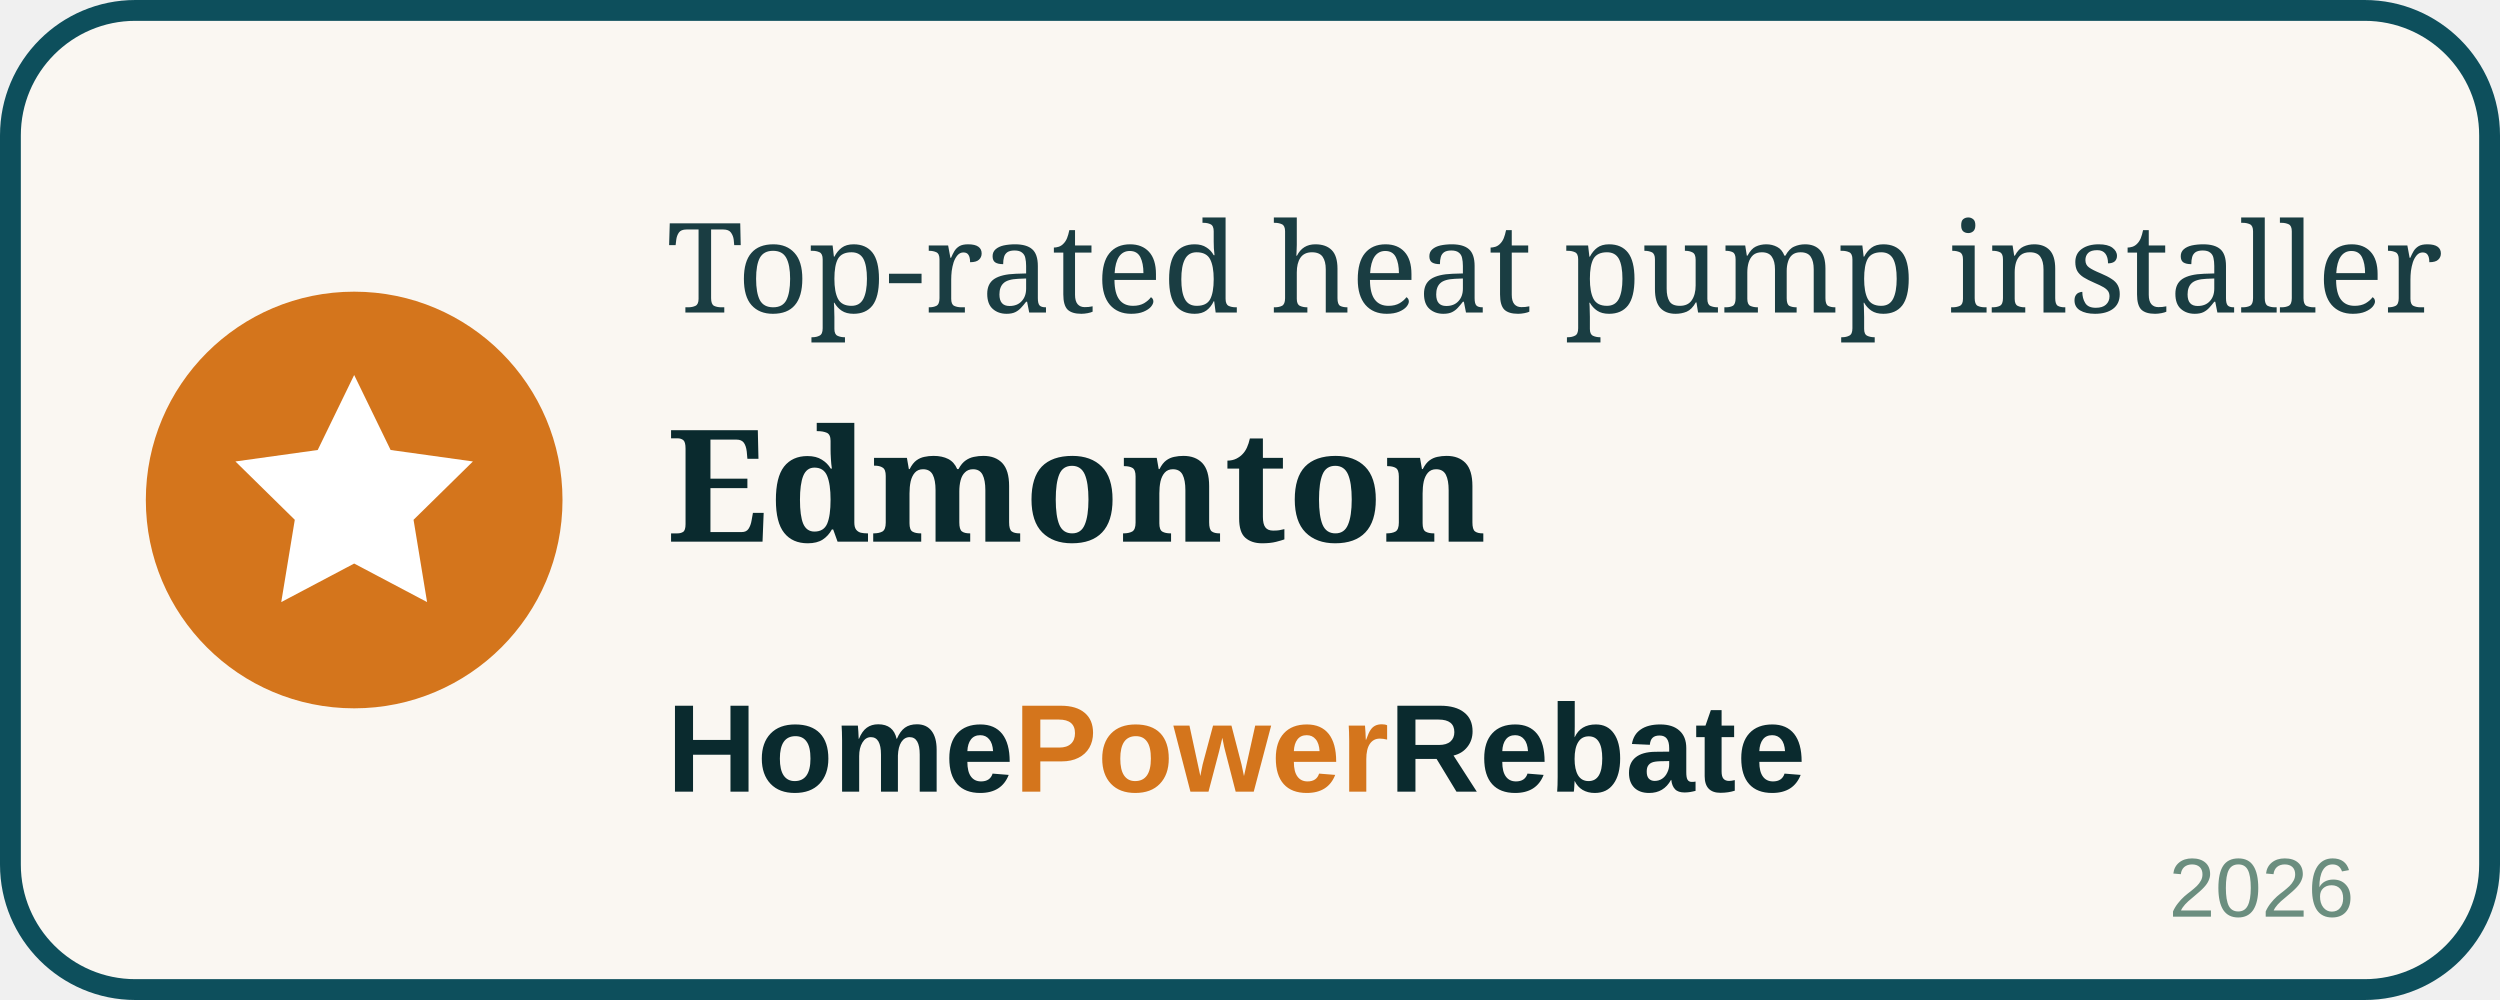
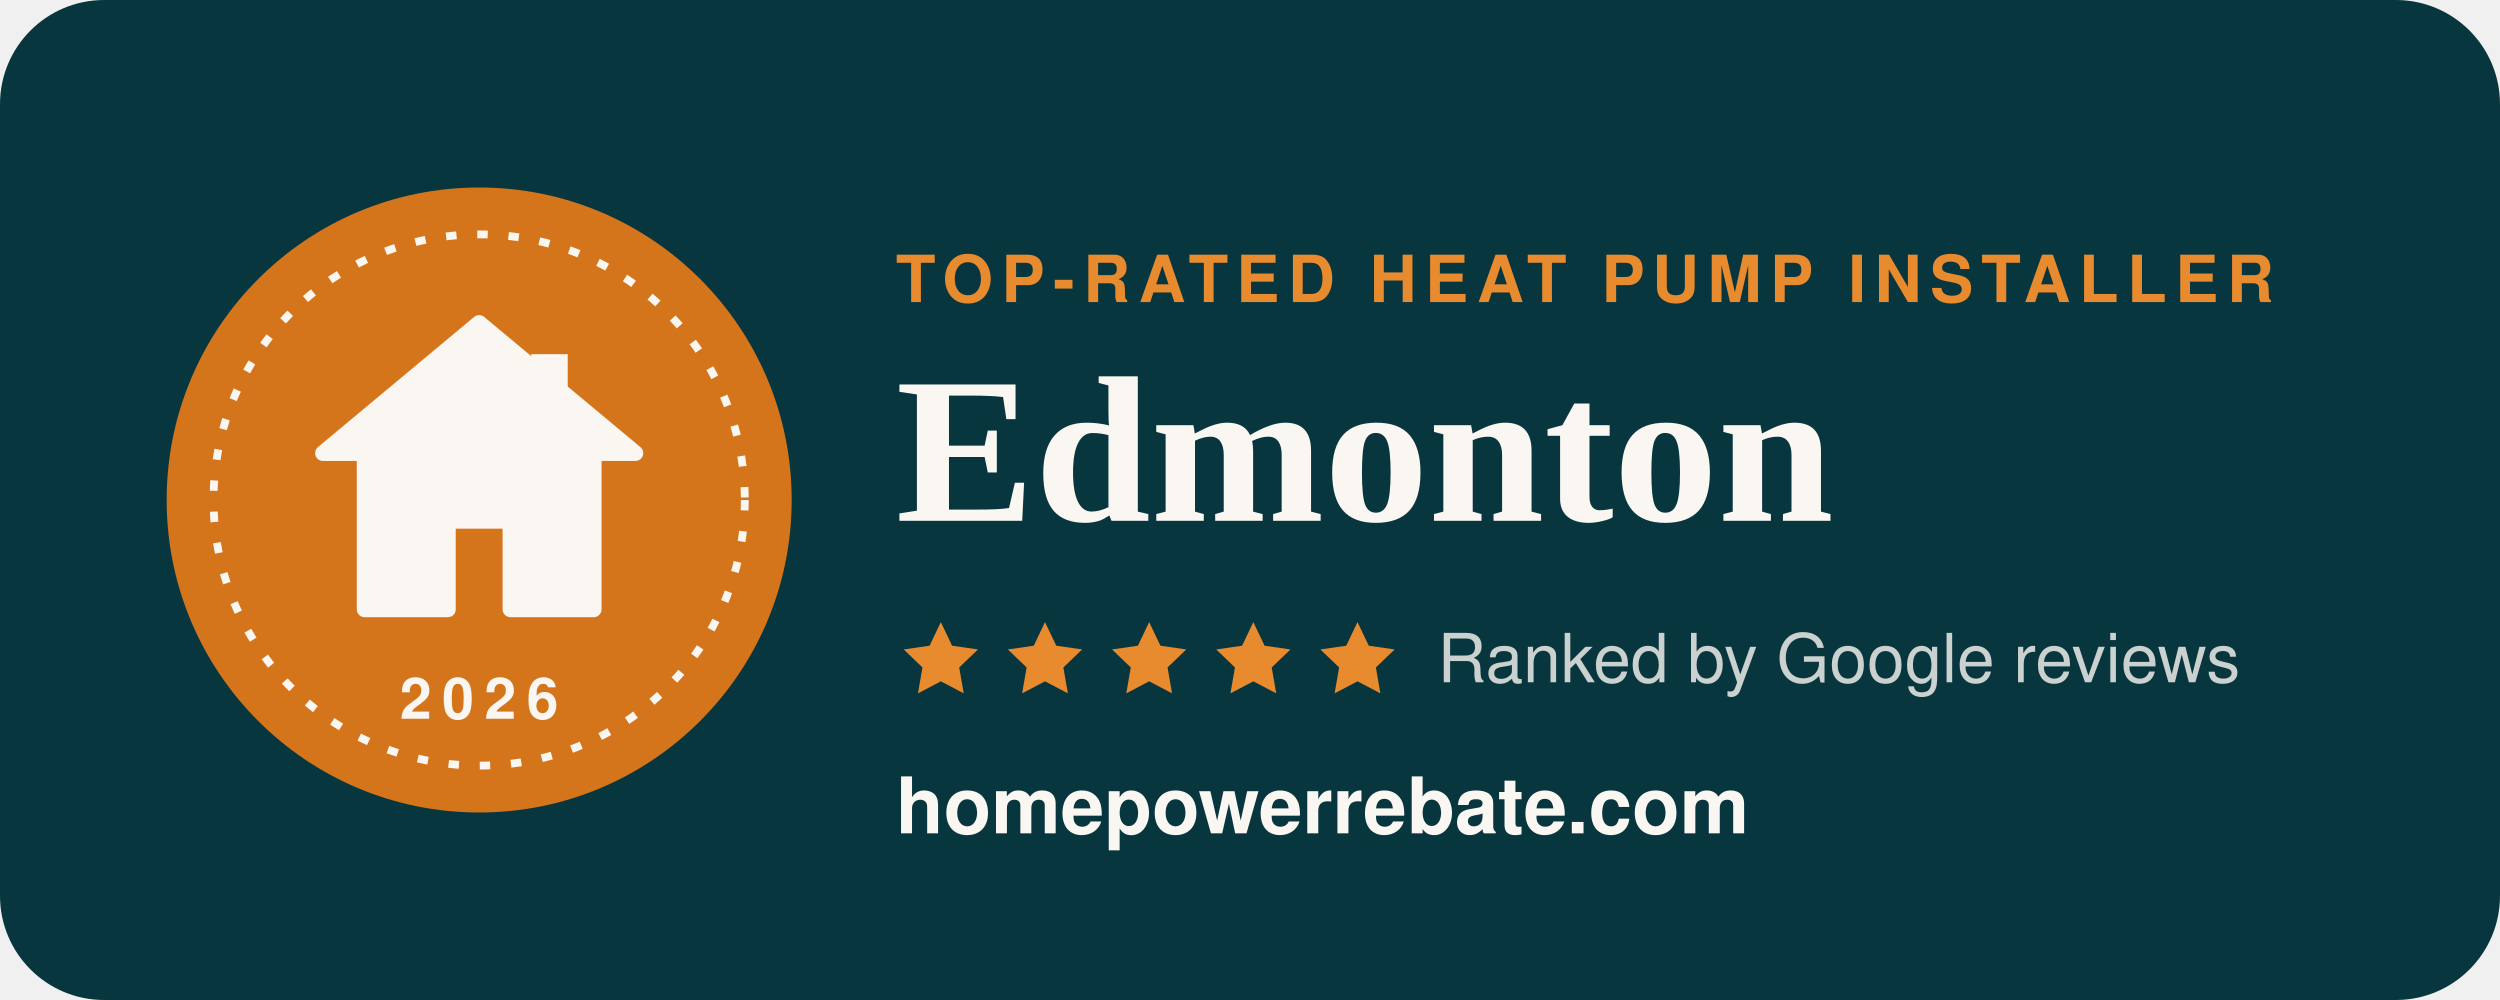
- <svg xmlns="http://www.w3.org/2000/svg" width="240" height="96" viewBox="0 0 240 96" role="img" aria-label="Top-rated heat pump installer in Edmonton - HomePowerRebate">
-   <rect x="1" y="1" width="238" height="94" rx="12" fill="#faf7f2" stroke="#0d4f5c" stroke-width="2" />
-   <circle cx="34" cy="48" r="20" fill="#d4751c" />
-   <path d="M34 36l3.5 7.2 7.9 1.1-5.7 5.6 1.3 7.9-7-3.7-7 3.7 1.3-7.9-5.7-5.6 7.9-1.1z" fill="#fff" />
-   <text x="64" y="30" font-family="Georgia,serif" font-size="12" fill="#1a3d42">Top-rated heat pump installer</text>
-   <text x="64" y="52" font-family="Georgia,serif" font-size="15" font-weight="700" fill="#0a2a2e">Edmonton</text>
-   <text x="64" y="76" font-family="Arial,sans-serif" font-size="12" font-weight="700" fill="#0a2a2e">Home<tspan fill="#d4751c">Power</tspan>Rebate</text>
-   <text x="226" y="88" font-family="Arial,sans-serif" font-size="8" fill="#6b8e7f" text-anchor="end">2026</text>
+ <svg xmlns="http://www.w3.org/2000/svg" width="480" height="192" viewBox="0 0 480 192" role="img" aria-label="Top-rated heat pump installer in Edmonton, ranked by Google reviews - homepowerrebate.com">
+   <rect width="480" height="192" rx="20" fill="#08363f" />
+   <circle cx="92" cy="96" r="60" fill="#d4751c" />
+   <circle cx="92" cy="96" r="51" fill="none" stroke="#faf7f2" stroke-width="1.5" stroke-dasharray="2 4" />
+   <path d="M92 62L62 87h8v30h16V100h12v17h16V87h8z" fill="#faf7f2" stroke="#faf7f2" stroke-width="3" stroke-linejoin="round" />
+   <rect x="102" y="68" width="7" height="12" fill="#faf7f2" />
+   <text x="92" y="138" text-anchor="middle" font-family="Helvetica,Arial,sans-serif" font-size="11" font-weight="700" letter-spacing="2" fill="#faf7f2">2026</text>
+   <text x="172" y="58" font-family="Helvetica,Arial,sans-serif" font-size="12.5" font-weight="700" letter-spacing="1.6" fill="#e88a2e">TOP-RATED HEAT PUMP INSTALLER</text>
+   <text x="172" y="100" font-family="Georgia,'Times New Roman',serif" font-size="40" font-weight="700" fill="#faf7f2">Edmonton</text>
+   <path transform="translate(172 118) scale(0.72)" d="M12 2l3 6.3 6.9 1-5 4.8 1.2 6.9L12 17.8 5.9 21l1.2-6.9-5-4.8 6.9-1z" fill="#e88a2e" />
+   <path transform="translate(192 118) scale(0.72)" d="M12 2l3 6.3 6.9 1-5 4.8 1.2 6.9L12 17.8 5.9 21l1.2-6.9-5-4.8 6.9-1z" fill="#e88a2e" />
+   <path transform="translate(212 118) scale(0.72)" d="M12 2l3 6.3 6.9 1-5 4.8 1.2 6.9L12 17.8 5.9 21l1.2-6.9-5-4.8 6.9-1z" fill="#e88a2e" />
+   <path transform="translate(232 118) scale(0.72)" d="M12 2l3 6.3 6.9 1-5 4.8 1.2 6.9L12 17.8 5.9 21l1.2-6.9-5-4.8 6.9-1z" fill="#e88a2e" />
+   <path transform="translate(252 118) scale(0.72)" d="M12 2l3 6.3 6.9 1-5 4.8 1.2 6.9L12 17.8 5.9 21l1.2-6.9-5-4.8 6.9-1z" fill="#e88a2e" />
+   <text x="276" y="131" font-family="Helvetica,Arial,sans-serif" font-size="13" fill="#faf7f2" fill-opacity="0.8">Ranked by Google reviews</text>
+   <text x="172" y="160" font-family="Helvetica,Arial,sans-serif" font-size="15" font-weight="700" fill="#faf7f2">homepowerrebate.com</text>
</svg>
